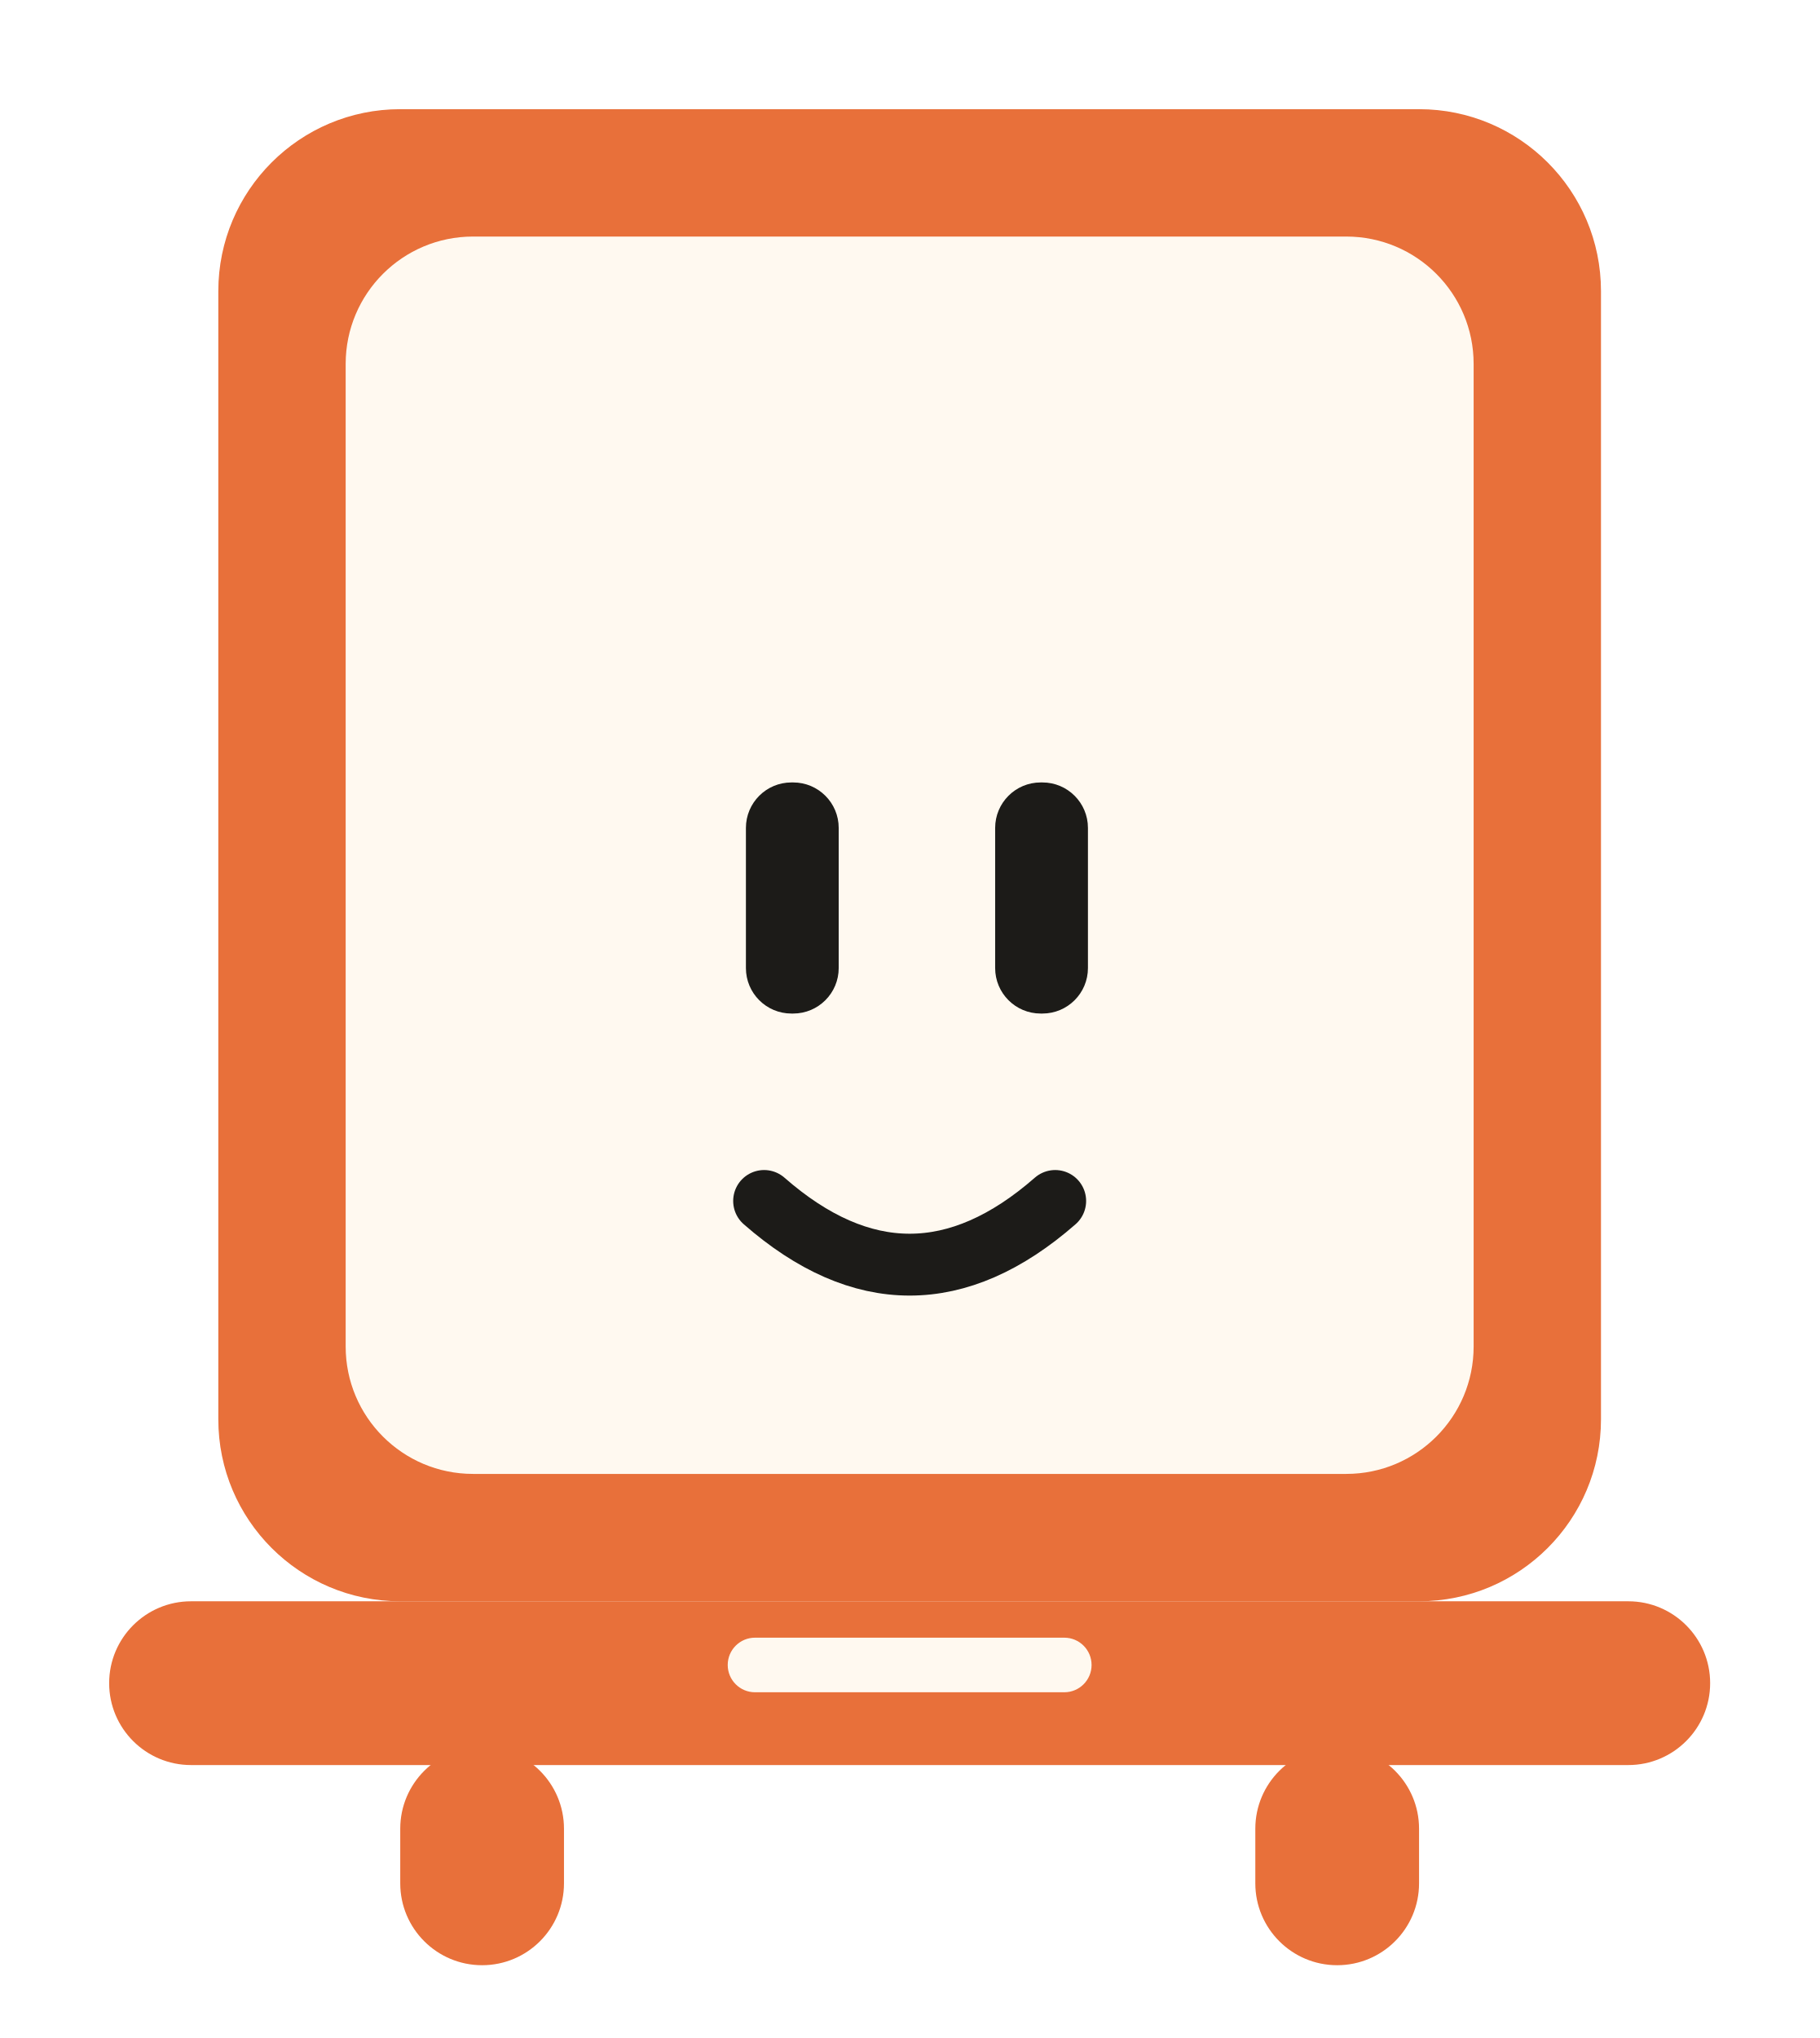
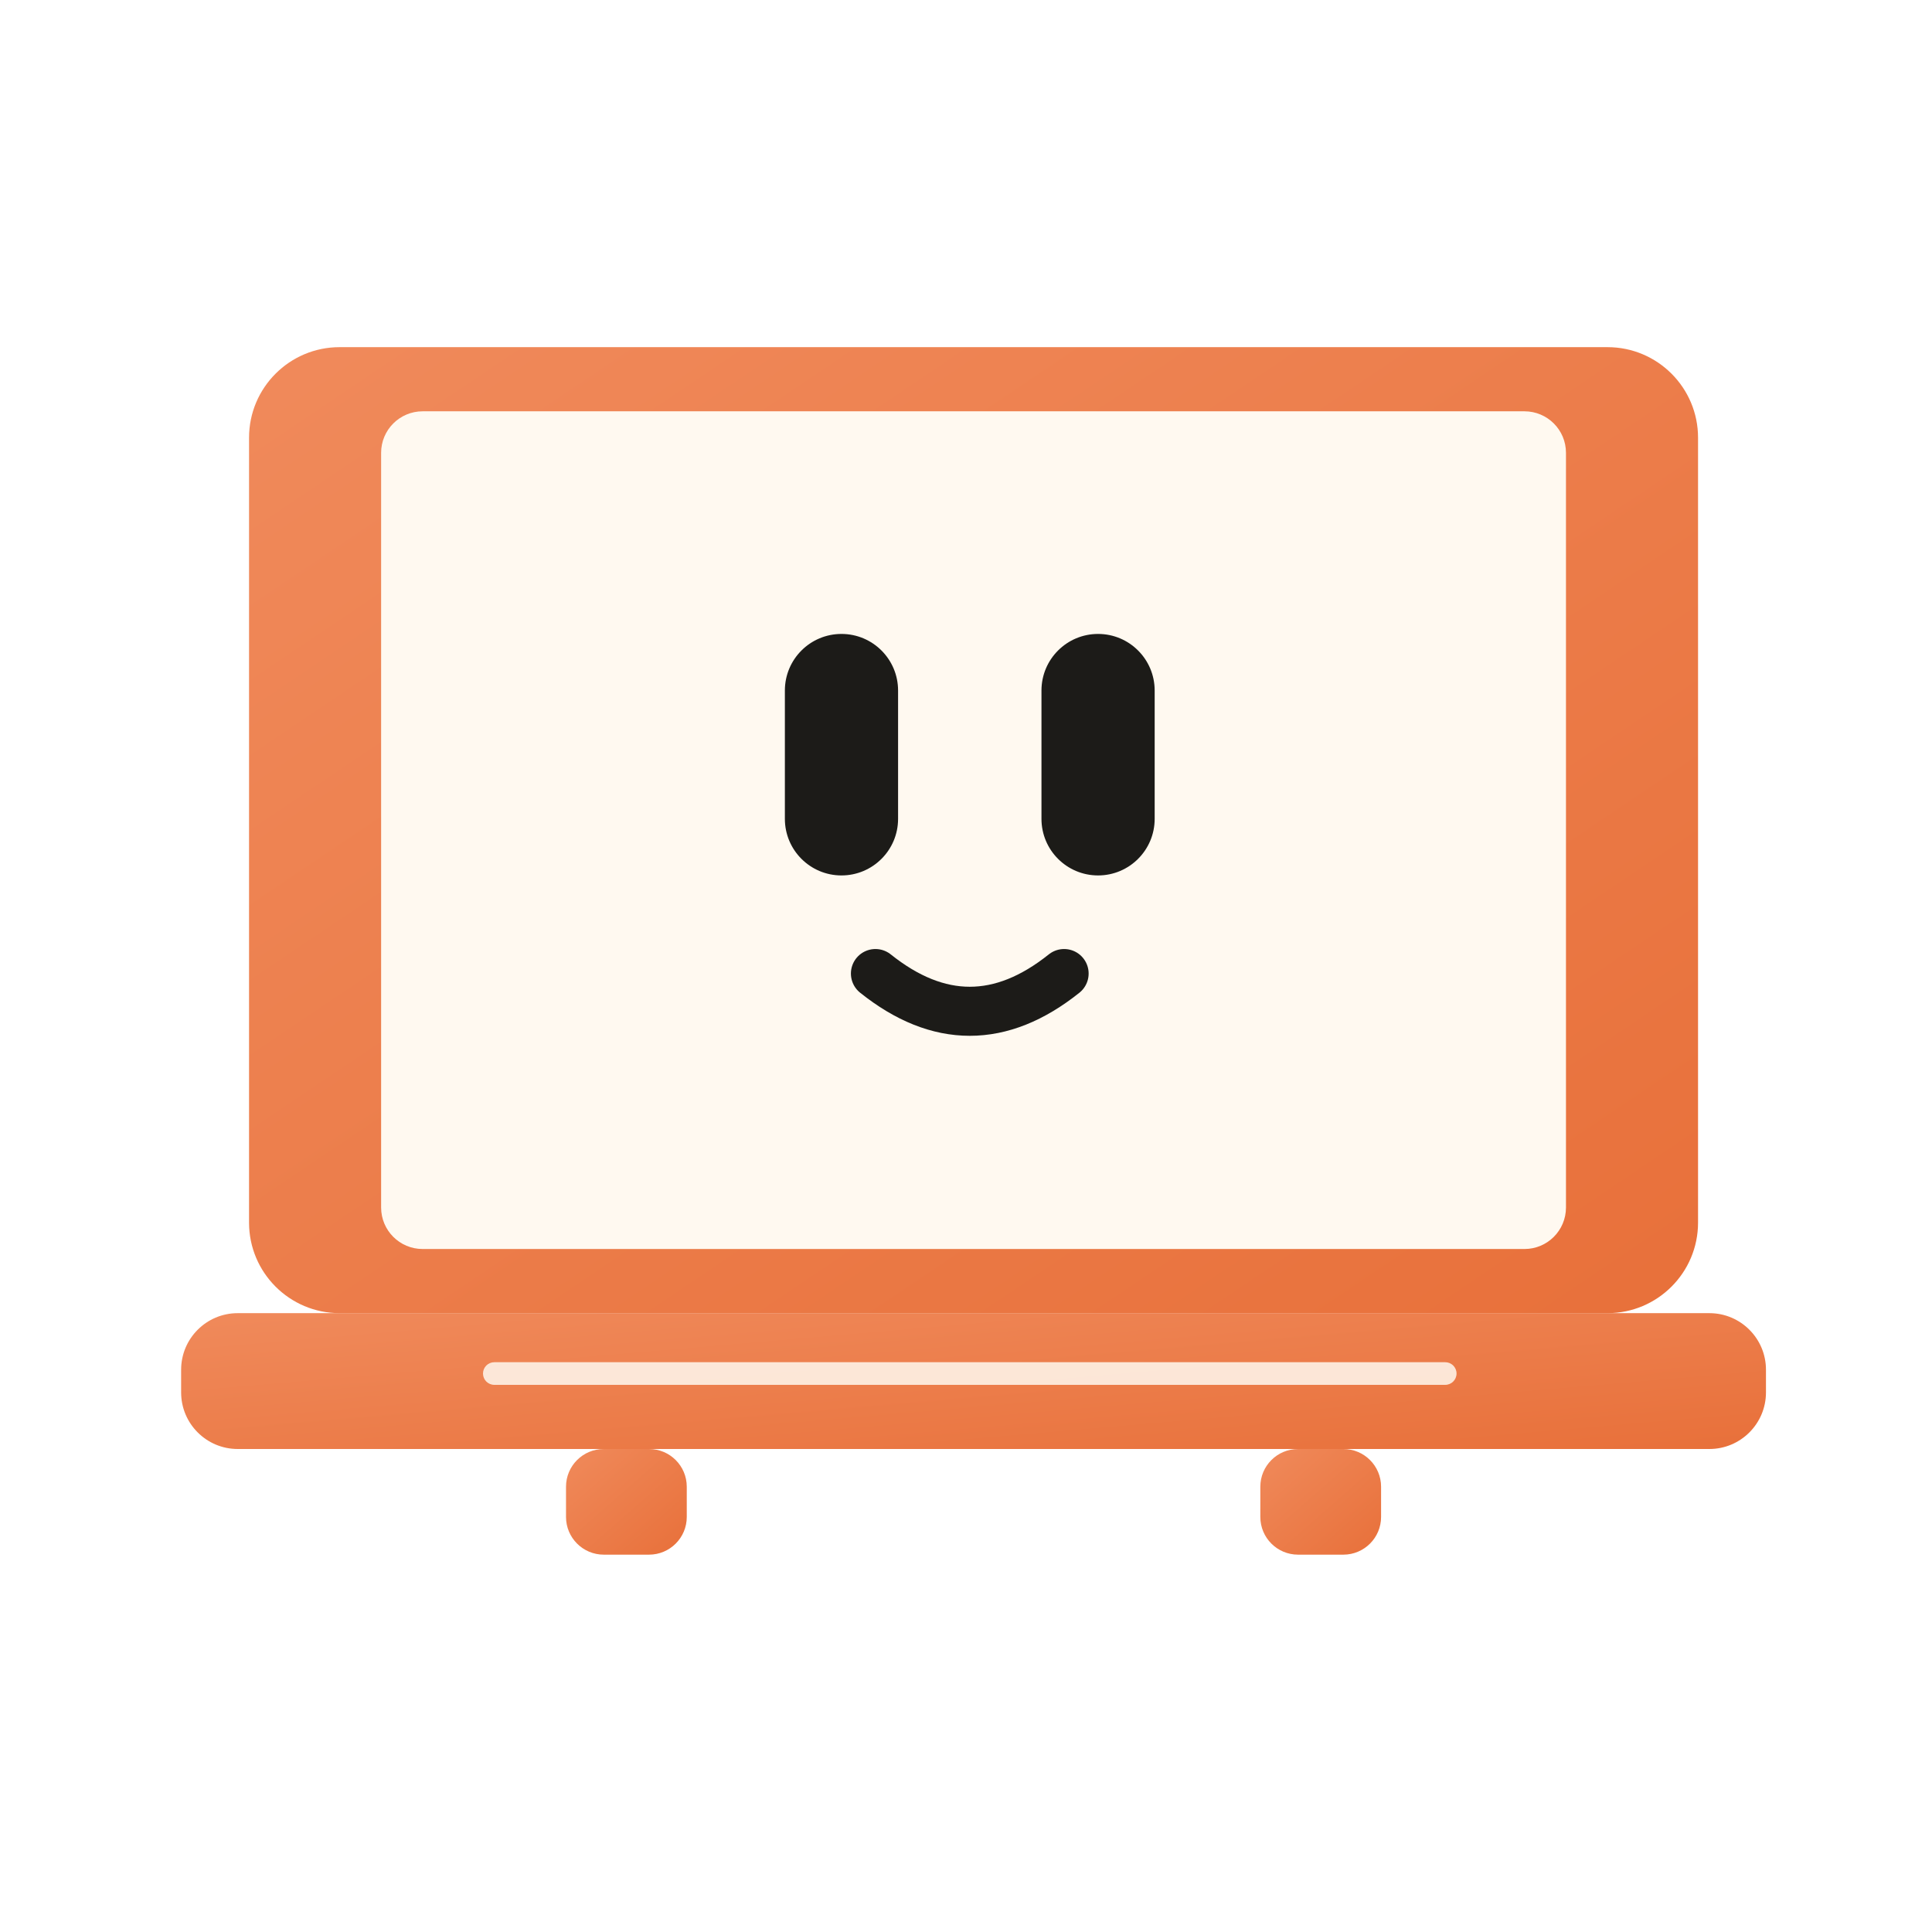
- <svg xmlns="http://www.w3.org/2000/svg" viewBox="0 0 100 112" width="100" height="112">
-   <rect x="22" y="96" width="9" height="12" rx="4.5" fill="#E8703A" />
-   <rect x="69" y="96" width="9" height="12" rx="4.5" fill="#E8703A" />
-   <rect x="12" y="6" width="76" height="82" rx="10" fill="#E8703A" />
-   <rect x="19" y="13" width="62" height="68" rx="7" fill="#FFF9F0" />
-   <rect x="41" y="43" width="5.1" height="12.7" rx="2.5" fill="#1C1B18" />
-   <rect x="54.7" y="43" width="5.1" height="12.7" rx="2.5" fill="#1C1B18" />
-   <path d="M42 66 q8 7 16 0" stroke="#1C1B18" stroke-width="3.4" stroke-linecap="round" fill="none" />
-   <rect x="6" y="88" width="88" height="9" rx="4.5" fill="#E8703A" />
-   <rect x="40" y="90" width="20" height="3" rx="1.5" fill="#FFF9F0" />
+ <svg xmlns="http://www.w3.org/2000/svg" viewBox="0 0 512 512" role="img" aria-label="HOPA as a laptop">
+   <defs>
+     <linearGradient id="mascot-coral-laptop" x1="0" y1="0" x2="1" y2="1">
+       <stop offset="0" stop-color="#F08A5B" />
+       <stop offset="1" stop-color="#E8703A" />
+     </linearGradient>
+   </defs>
+   <rect x="150" y="384" width="32" height="28" rx="10" fill="url(#mascot-coral-laptop)" />
+   <rect x="334" y="384" width="32" height="28" rx="10" fill="url(#mascot-coral-laptop)" />
+   <rect x="48" y="348" width="420" height="36" rx="15" fill="url(#mascot-coral-laptop)" />
+   <rect x="128" y="361" width="258" height="6" rx="3" fill="#FFF9F0" opacity="0.85" />
+   <rect x="66" y="92" width="384" height="256" rx="24" fill="url(#mascot-coral-laptop)" />
+   <rect x="101" y="109" width="314" height="222" rx="11" fill="#FFF9F0" />
+   <rect x="208" y="168" width="30" height="64" rx="15" fill="#1C1B18" />
+   <rect x="276" y="168" width="30" height="64" rx="15" fill="#1C1B18" />
+   <path d="M 232 258 Q 257 278 282 258" stroke="#1C1B18" stroke-width="13" stroke-linecap="round" fill="none" />
</svg>
